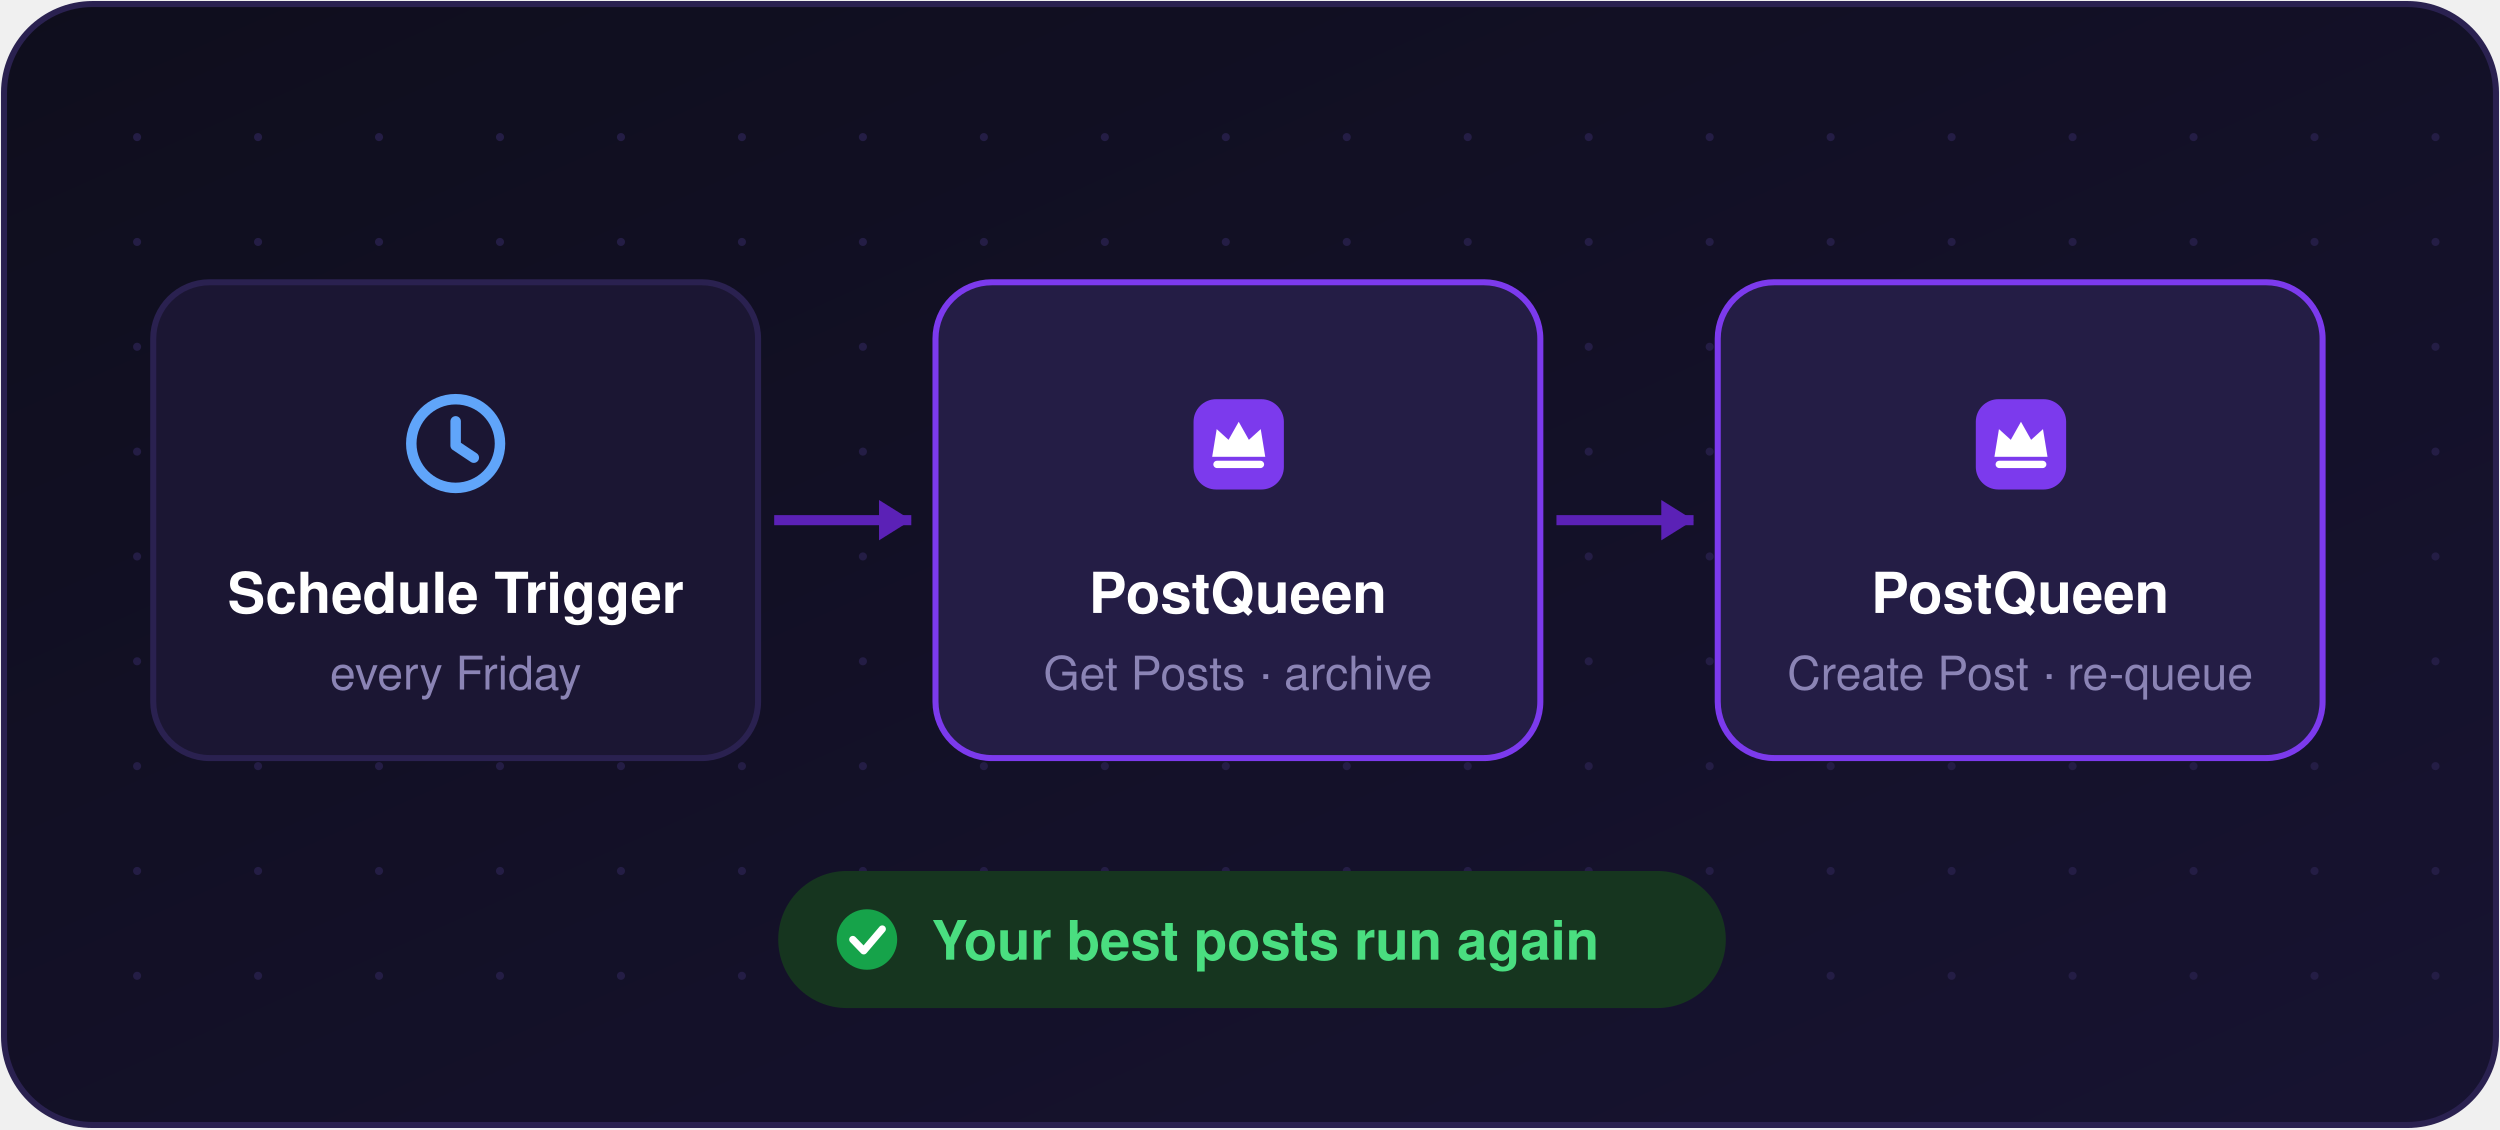
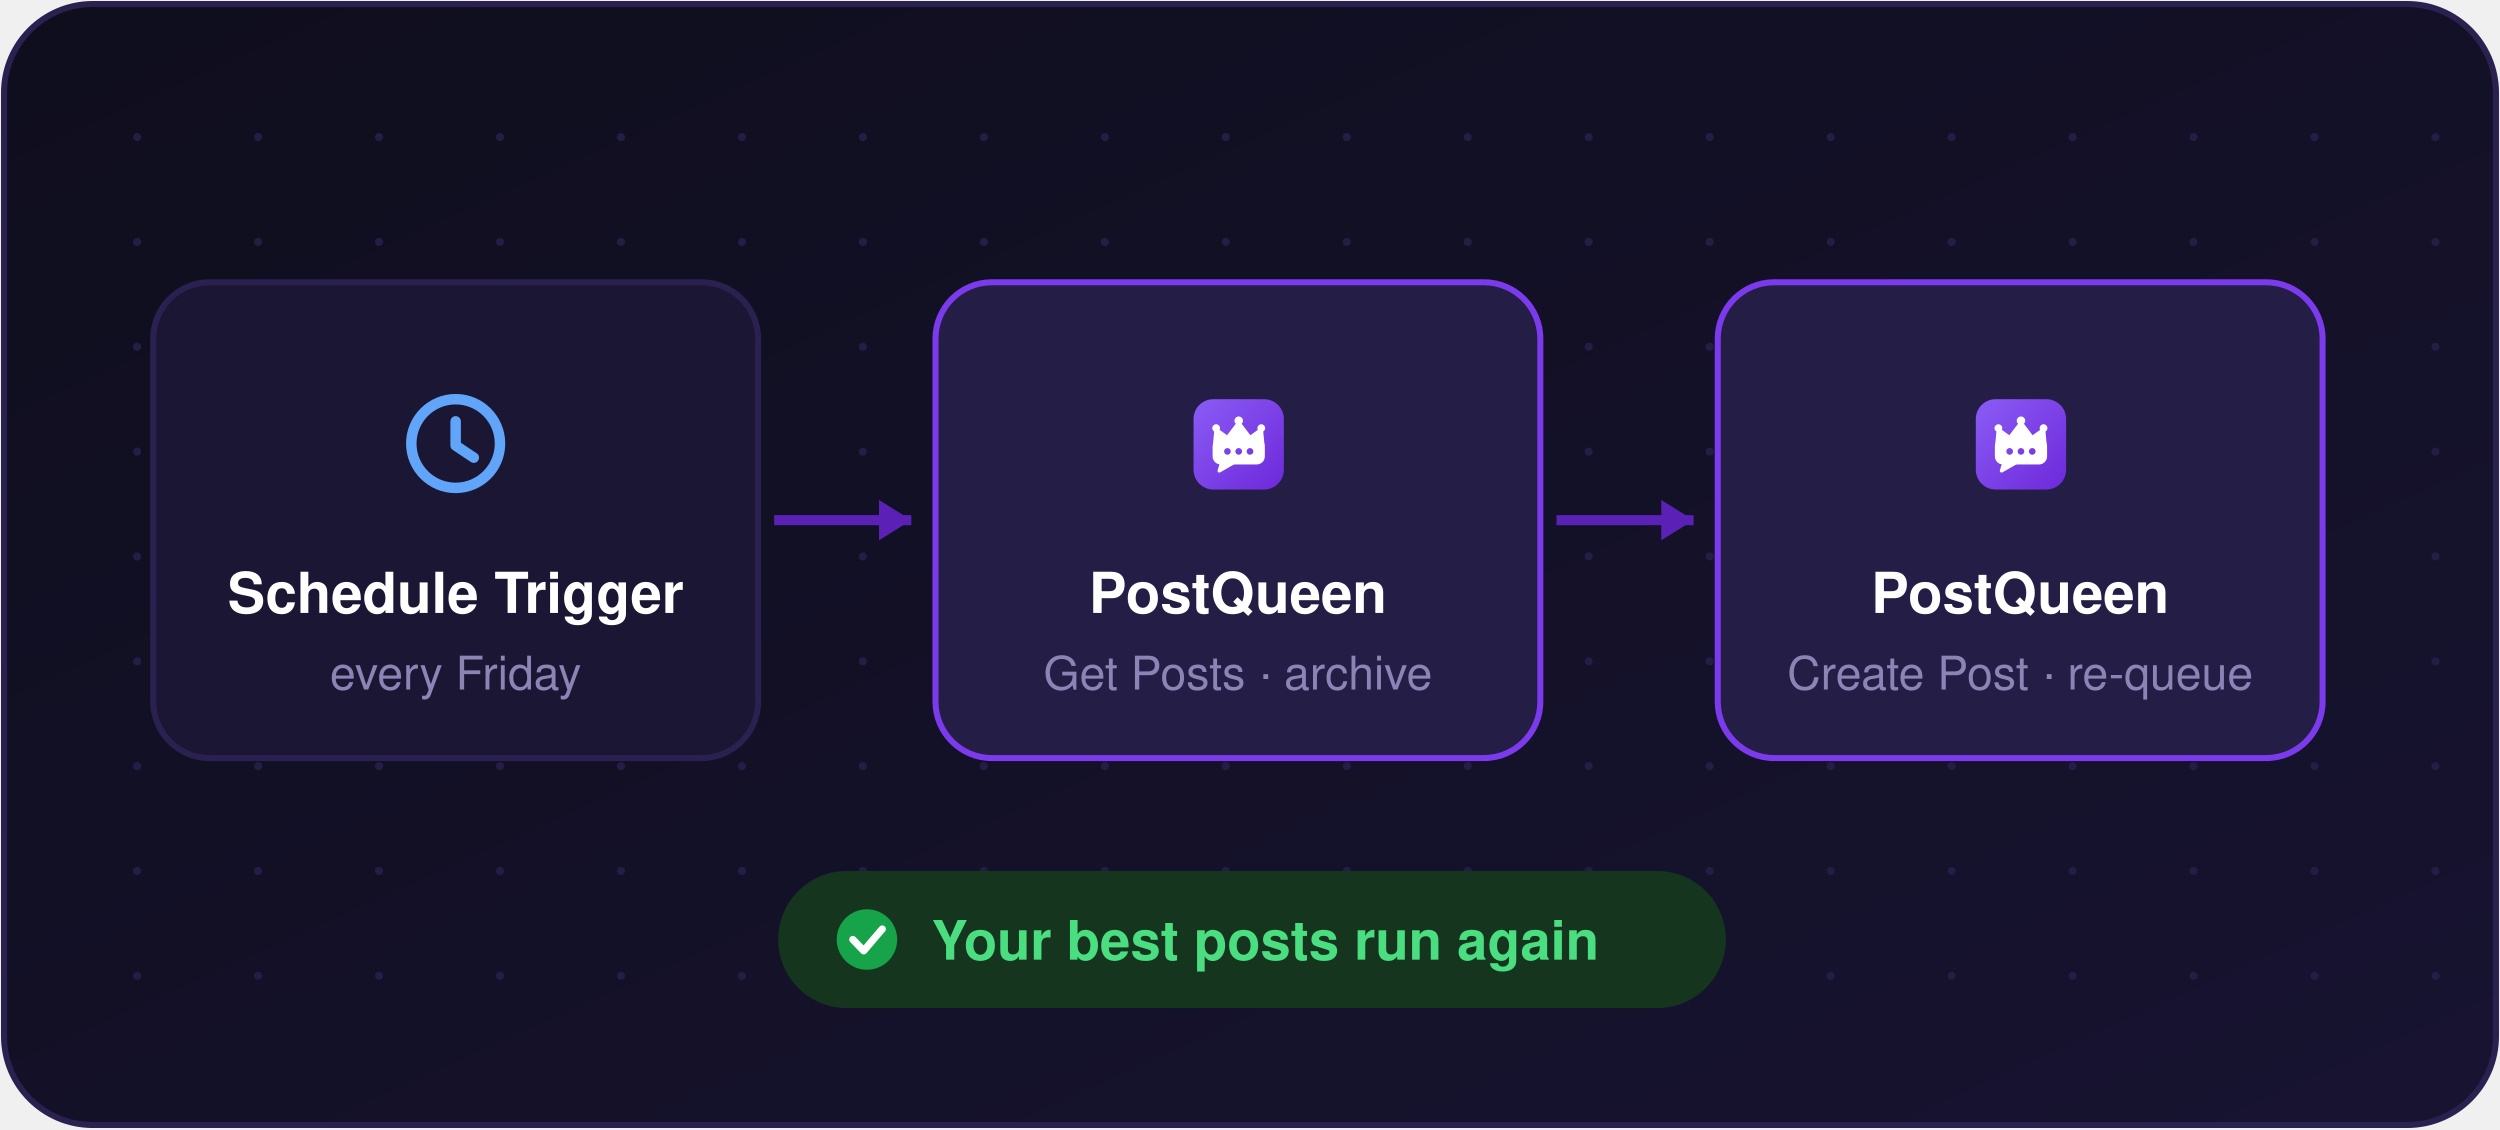
<svg xmlns="http://www.w3.org/2000/svg" width="620" height="280" viewBox="0 0 620 280" role="img" aria-label="n8n workflow: every Friday PostQueen Get Posts pulls your archive and Create Post re-queues the best evergreen posts">
  <defs>
+     <linearGradient id="pqtile" gradientUnits="userSpaceOnUse" x1="0" y1="0" x2="512" y2="512">
+       <stop offset="0" stop-color="#8b5cf6" />
+       <stop offset="1" stop-color="#6d28d9" />
+     </linearGradient>
    <linearGradient id="bg" x1="0" y1="0" x2="1" y2="1">
      <stop offset="0" stop-color="#0f0e1d" />
      <stop offset="1" stop-color="#171331" />
    </linearGradient>
  </defs>
  <rect x="1" y="1" width="618" height="278" rx="22" fill="url(#bg)" stroke="#2a2150" stroke-width="1.5" />
  <circle cx="34" cy="34" r="1" fill="#241d45" />
  <circle cx="64" cy="34" r="1" fill="#241d45" />
  <circle cx="94" cy="34" r="1" fill="#241d45" />
  <circle cx="124" cy="34" r="1" fill="#241d45" />
  <circle cx="154" cy="34" r="1" fill="#241d45" />
  <circle cx="184" cy="34" r="1" fill="#241d45" />
  <circle cx="214" cy="34" r="1" fill="#241d45" />
  <circle cx="244" cy="34" r="1" fill="#241d45" />
  <circle cx="274" cy="34" r="1" fill="#241d45" />
  <circle cx="304" cy="34" r="1" fill="#241d45" />
  <circle cx="334" cy="34" r="1" fill="#241d45" />
  <circle cx="364" cy="34" r="1" fill="#241d45" />
  <circle cx="394" cy="34" r="1" fill="#241d45" />
  <circle cx="424" cy="34" r="1" fill="#241d45" />
  <circle cx="454" cy="34" r="1" fill="#241d45" />
  <circle cx="484" cy="34" r="1" fill="#241d45" />
  <circle cx="514" cy="34" r="1" fill="#241d45" />
  <circle cx="544" cy="34" r="1" fill="#241d45" />
  <circle cx="574" cy="34" r="1" fill="#241d45" />
  <circle cx="604" cy="34" r="1" fill="#241d45" />
  <circle cx="34" cy="60" r="1" fill="#241d45" />
  <circle cx="64" cy="60" r="1" fill="#241d45" />
  <circle cx="94" cy="60" r="1" fill="#241d45" />
  <circle cx="124" cy="60" r="1" fill="#241d45" />
  <circle cx="154" cy="60" r="1" fill="#241d45" />
  <circle cx="184" cy="60" r="1" fill="#241d45" />
  <circle cx="214" cy="60" r="1" fill="#241d45" />
  <circle cx="244" cy="60" r="1" fill="#241d45" />
  <circle cx="274" cy="60" r="1" fill="#241d45" />
  <circle cx="304" cy="60" r="1" fill="#241d45" />
  <circle cx="334" cy="60" r="1" fill="#241d45" />
  <circle cx="364" cy="60" r="1" fill="#241d45" />
  <circle cx="394" cy="60" r="1" fill="#241d45" />
  <circle cx="424" cy="60" r="1" fill="#241d45" />
  <circle cx="454" cy="60" r="1" fill="#241d45" />
  <circle cx="484" cy="60" r="1" fill="#241d45" />
  <circle cx="514" cy="60" r="1" fill="#241d45" />
  <circle cx="544" cy="60" r="1" fill="#241d45" />
  <circle cx="574" cy="60" r="1" fill="#241d45" />
  <circle cx="604" cy="60" r="1" fill="#241d45" />
  <circle cx="34" cy="86" r="1" fill="#241d45" />
  <circle cx="64" cy="86" r="1" fill="#241d45" />
  <circle cx="94" cy="86" r="1" fill="#241d45" />
  <circle cx="124" cy="86" r="1" fill="#241d45" />
  <circle cx="154" cy="86" r="1" fill="#241d45" />
  <circle cx="184" cy="86" r="1" fill="#241d45" />
  <circle cx="214" cy="86" r="1" fill="#241d45" />
  <circle cx="244" cy="86" r="1" fill="#241d45" />
  <circle cx="274" cy="86" r="1" fill="#241d45" />
  <circle cx="304" cy="86" r="1" fill="#241d45" />
  <circle cx="334" cy="86" r="1" fill="#241d45" />
  <circle cx="364" cy="86" r="1" fill="#241d45" />
  <circle cx="394" cy="86" r="1" fill="#241d45" />
  <circle cx="424" cy="86" r="1" fill="#241d45" />
  <circle cx="454" cy="86" r="1" fill="#241d45" />
  <circle cx="484" cy="86" r="1" fill="#241d45" />
  <circle cx="514" cy="86" r="1" fill="#241d45" />
  <circle cx="544" cy="86" r="1" fill="#241d45" />
  <circle cx="574" cy="86" r="1" fill="#241d45" />
  <circle cx="604" cy="86" r="1" fill="#241d45" />
  <circle cx="34" cy="112" r="1" fill="#241d45" />
  <circle cx="64" cy="112" r="1" fill="#241d45" />
  <circle cx="94" cy="112" r="1" fill="#241d45" />
  <circle cx="124" cy="112" r="1" fill="#241d45" />
  <circle cx="154" cy="112" r="1" fill="#241d45" />
  <circle cx="184" cy="112" r="1" fill="#241d45" />
  <circle cx="214" cy="112" r="1" fill="#241d45" />
  <circle cx="244" cy="112" r="1" fill="#241d45" />
  <circle cx="274" cy="112" r="1" fill="#241d45" />
  <circle cx="304" cy="112" r="1" fill="#241d45" />
  <circle cx="334" cy="112" r="1" fill="#241d45" />
  <circle cx="364" cy="112" r="1" fill="#241d45" />
  <circle cx="394" cy="112" r="1" fill="#241d45" />
  <circle cx="424" cy="112" r="1" fill="#241d45" />
  <circle cx="454" cy="112" r="1" fill="#241d45" />
  <circle cx="484" cy="112" r="1" fill="#241d45" />
  <circle cx="514" cy="112" r="1" fill="#241d45" />
  <circle cx="544" cy="112" r="1" fill="#241d45" />
  <circle cx="574" cy="112" r="1" fill="#241d45" />
  <circle cx="604" cy="112" r="1" fill="#241d45" />
  <circle cx="34" cy="138" r="1" fill="#241d45" />
  <circle cx="64" cy="138" r="1" fill="#241d45" />
  <circle cx="94" cy="138" r="1" fill="#241d45" />
  <circle cx="124" cy="138" r="1" fill="#241d45" />
  <circle cx="154" cy="138" r="1" fill="#241d45" />
  <circle cx="184" cy="138" r="1" fill="#241d45" />
  <circle cx="214" cy="138" r="1" fill="#241d45" />
  <circle cx="244" cy="138" r="1" fill="#241d45" />
  <circle cx="274" cy="138" r="1" fill="#241d45" />
  <circle cx="304" cy="138" r="1" fill="#241d45" />
  <circle cx="334" cy="138" r="1" fill="#241d45" />
  <circle cx="364" cy="138" r="1" fill="#241d45" />
  <circle cx="394" cy="138" r="1" fill="#241d45" />
  <circle cx="424" cy="138" r="1" fill="#241d45" />
  <circle cx="454" cy="138" r="1" fill="#241d45" />
  <circle cx="484" cy="138" r="1" fill="#241d45" />
  <circle cx="514" cy="138" r="1" fill="#241d45" />
  <circle cx="544" cy="138" r="1" fill="#241d45" />
  <circle cx="574" cy="138" r="1" fill="#241d45" />
  <circle cx="604" cy="138" r="1" fill="#241d45" />
  <circle cx="34" cy="164" r="1" fill="#241d45" />
  <circle cx="64" cy="164" r="1" fill="#241d45" />
  <circle cx="94" cy="164" r="1" fill="#241d45" />
  <circle cx="124" cy="164" r="1" fill="#241d45" />
  <circle cx="154" cy="164" r="1" fill="#241d45" />
  <circle cx="184" cy="164" r="1" fill="#241d45" />
  <circle cx="214" cy="164" r="1" fill="#241d45" />
  <circle cx="244" cy="164" r="1" fill="#241d45" />
  <circle cx="274" cy="164" r="1" fill="#241d45" />
  <circle cx="304" cy="164" r="1" fill="#241d45" />
  <circle cx="334" cy="164" r="1" fill="#241d45" />
  <circle cx="364" cy="164" r="1" fill="#241d45" />
  <circle cx="394" cy="164" r="1" fill="#241d45" />
  <circle cx="424" cy="164" r="1" fill="#241d45" />
  <circle cx="454" cy="164" r="1" fill="#241d45" />
  <circle cx="484" cy="164" r="1" fill="#241d45" />
  <circle cx="514" cy="164" r="1" fill="#241d45" />
  <circle cx="544" cy="164" r="1" fill="#241d45" />
  <circle cx="574" cy="164" r="1" fill="#241d45" />
  <circle cx="604" cy="164" r="1" fill="#241d45" />
  <circle cx="34" cy="190" r="1" fill="#241d45" />
  <circle cx="64" cy="190" r="1" fill="#241d45" />
  <circle cx="94" cy="190" r="1" fill="#241d45" />
  <circle cx="124" cy="190" r="1" fill="#241d45" />
  <circle cx="154" cy="190" r="1" fill="#241d45" />
  <circle cx="184" cy="190" r="1" fill="#241d45" />
  <circle cx="214" cy="190" r="1" fill="#241d45" />
  <circle cx="244" cy="190" r="1" fill="#241d45" />
  <circle cx="274" cy="190" r="1" fill="#241d45" />
  <circle cx="304" cy="190" r="1" fill="#241d45" />
  <circle cx="334" cy="190" r="1" fill="#241d45" />
  <circle cx="364" cy="190" r="1" fill="#241d45" />
  <circle cx="394" cy="190" r="1" fill="#241d45" />
  <circle cx="424" cy="190" r="1" fill="#241d45" />
  <circle cx="454" cy="190" r="1" fill="#241d45" />
  <circle cx="484" cy="190" r="1" fill="#241d45" />
  <circle cx="514" cy="190" r="1" fill="#241d45" />
  <circle cx="544" cy="190" r="1" fill="#241d45" />
  <circle cx="574" cy="190" r="1" fill="#241d45" />
  <circle cx="604" cy="190" r="1" fill="#241d45" />
  <circle cx="34" cy="216" r="1" fill="#241d45" />
  <circle cx="64" cy="216" r="1" fill="#241d45" />
  <circle cx="94" cy="216" r="1" fill="#241d45" />
  <circle cx="124" cy="216" r="1" fill="#241d45" />
  <circle cx="154" cy="216" r="1" fill="#241d45" />
  <circle cx="184" cy="216" r="1" fill="#241d45" />
  <circle cx="214" cy="216" r="1" fill="#241d45" />
  <circle cx="244" cy="216" r="1" fill="#241d45" />
  <circle cx="274" cy="216" r="1" fill="#241d45" />
  <circle cx="304" cy="216" r="1" fill="#241d45" />
  <circle cx="334" cy="216" r="1" fill="#241d45" />
  <circle cx="364" cy="216" r="1" fill="#241d45" />
  <circle cx="394" cy="216" r="1" fill="#241d45" />
  <circle cx="424" cy="216" r="1" fill="#241d45" />
  <circle cx="454" cy="216" r="1" fill="#241d45" />
  <circle cx="484" cy="216" r="1" fill="#241d45" />
  <circle cx="514" cy="216" r="1" fill="#241d45" />
  <circle cx="544" cy="216" r="1" fill="#241d45" />
  <circle cx="574" cy="216" r="1" fill="#241d45" />
  <circle cx="604" cy="216" r="1" fill="#241d45" />
  <circle cx="34" cy="242" r="1" fill="#241d45" />
  <circle cx="64" cy="242" r="1" fill="#241d45" />
  <circle cx="94" cy="242" r="1" fill="#241d45" />
  <circle cx="124" cy="242" r="1" fill="#241d45" />
  <circle cx="154" cy="242" r="1" fill="#241d45" />
  <circle cx="184" cy="242" r="1" fill="#241d45" />
  <circle cx="214" cy="242" r="1" fill="#241d45" />
  <circle cx="244" cy="242" r="1" fill="#241d45" />
  <circle cx="274" cy="242" r="1" fill="#241d45" />
  <circle cx="304" cy="242" r="1" fill="#241d45" />
  <circle cx="334" cy="242" r="1" fill="#241d45" />
  <circle cx="364" cy="242" r="1" fill="#241d45" />
  <circle cx="394" cy="242" r="1" fill="#241d45" />
  <circle cx="424" cy="242" r="1" fill="#241d45" />
  <circle cx="454" cy="242" r="1" fill="#241d45" />
  <circle cx="484" cy="242" r="1" fill="#241d45" />
  <circle cx="514" cy="242" r="1" fill="#241d45" />
  <circle cx="544" cy="242" r="1" fill="#241d45" />
  <circle cx="574" cy="242" r="1" fill="#241d45" />
  <circle cx="604" cy="242" r="1" fill="#241d45" />
  <rect x="38" y="70" width="150" height="118" rx="14" fill="#1b1633" stroke="#2a2150" stroke-width="1.5" />
  <g transform="translate(113,110)">
    <circle r="11" fill="none" stroke="#60a5fa" stroke-width="2.6" />
    <path d="M0,-5.5 L0,0.5 L4.5,3.5" fill="none" stroke="#60a5fa" stroke-width="2.6" stroke-linecap="round" stroke-linejoin="round" />
  </g>
  <text x="113" y="152" text-anchor="middle" font-family="'Segoe UI',Helvetica,Arial,sans-serif" font-size="14" font-weight="700" fill="#ffffff">Schedule Trigger</text>
  <text x="113" y="171" text-anchor="middle" font-family="'Segoe UI',Helvetica,Arial,sans-serif" font-size="11.5" fill="#8b84b5">every Friday</text>
  <rect x="232" y="70" width="150" height="118" rx="14" fill="#241d45" stroke="#7c3aed" stroke-width="1.5" />
  <g transform="translate(307,110)">
    <g transform="translate(-11,-11) scale(0.7)">
-       <rect width="32" height="32" rx="8" fill="#7c3aed" />
-       <path d="M6.6 20.4 L8.2 10.6 L12.4 14.4 L16 8 L19.6 14.4 L23.8 10.6 L25.4 20.4 Z" fill="#ffffff" />
-       <rect x="7" y="21.8" width="18" height="2.6" rx="1.3" fill="#ffffff" />
+       <g transform="scale(0.0625)">
+         <rect width="512" height="512" rx="112" fill="url(#pqtile)" />
+         <path d="M120 258L128 172L192 218L256 134L320 218L384 172L392 258ZM162 354L146 406L226 360Z" fill="#ffffff" stroke="#ffffff" stroke-width="20" stroke-linejoin="round" />
+         <path d="M106 164A22 22 0 1 0 150 164A22 22 0 1 0 106 164ZM232 122A24 24 0 1 0 280 122A24 24 0 1 0 232 122ZM362 164A22 22 0 1 0 406 164A22 22 0 1 0 362 164ZM154 222H358A46 46 0 0 1 404 268V324A46 46 0 0 1 358 370H154A46 46 0 0 1 108 324V268A46 46 0 0 1 154 222ZM173 296A19 19 0 1 0 211 296A19 19 0 1 0 173 296ZM237 296A19 19 0 1 0 275 296A19 19 0 1 0 237 296ZM301 296A19 19 0 1 0 339 296A19 19 0 1 0 301 296Z" fill="#ffffff" fill-rule="evenodd" />
+       </g>
    </g>
  </g>
  <text x="307" y="152" text-anchor="middle" font-family="'Segoe UI',Helvetica,Arial,sans-serif" font-size="14" font-weight="700" fill="#ffffff">PostQueen</text>
  <text x="307" y="171" text-anchor="middle" font-family="'Segoe UI',Helvetica,Arial,sans-serif" font-size="11.5" fill="#8b84b5">Get Posts · archive</text>
  <rect x="426" y="70" width="150" height="118" rx="14" fill="#241d45" stroke="#7c3aed" stroke-width="1.5" />
  <g transform="translate(501,110)">
    <g transform="translate(-11,-11) scale(0.7)">
-       <rect width="32" height="32" rx="8" fill="#7c3aed" />
-       <path d="M6.6 20.4 L8.2 10.6 L12.4 14.4 L16 8 L19.6 14.4 L23.8 10.6 L25.4 20.4 Z" fill="#ffffff" />
-       <rect x="7" y="21.8" width="18" height="2.6" rx="1.3" fill="#ffffff" />
+       <g transform="scale(0.0625)">
+         <rect width="512" height="512" rx="112" fill="url(#pqtile)" />
+         <path d="M120 258L128 172L192 218L256 134L320 218L384 172L392 258ZM162 354L146 406L226 360Z" fill="#ffffff" stroke="#ffffff" stroke-width="20" stroke-linejoin="round" />
+         <path d="M106 164A22 22 0 1 0 150 164A22 22 0 1 0 106 164ZM232 122A24 24 0 1 0 280 122A24 24 0 1 0 232 122ZM362 164A22 22 0 1 0 406 164A22 22 0 1 0 362 164ZM154 222H358A46 46 0 0 1 404 268V324A46 46 0 0 1 358 370H154A46 46 0 0 1 108 324V268A46 46 0 0 1 154 222ZM173 296A19 19 0 1 0 211 296A19 19 0 1 0 173 296ZM237 296A19 19 0 1 0 275 296A19 19 0 1 0 237 296ZM301 296A19 19 0 1 0 339 296A19 19 0 1 0 301 296Z" fill="#ffffff" fill-rule="evenodd" />
+       </g>
    </g>
  </g>
  <text x="501" y="152" text-anchor="middle" font-family="'Segoe UI',Helvetica,Arial,sans-serif" font-size="14" font-weight="700" fill="#ffffff">PostQueen</text>
  <text x="501" y="171" text-anchor="middle" font-family="'Segoe UI',Helvetica,Arial,sans-serif" font-size="11.5" fill="#8b84b5">Create Post · re-queue</text>
  <line x1="192" y1="129" x2="226" y2="129" stroke="#5b21b6" stroke-width="2.5" />
  <path d="M226,129 L218,124 L218,134 Z" fill="#5b21b6" />
  <line x1="386" y1="129" x2="420" y2="129" stroke="#5b21b6" stroke-width="2.5" />
  <path d="M420,129 L412,124 L412,134 Z" fill="#5b21b6" />
  <rect x="193" y="216" width="235" height="34" rx="17" fill="#16351f" />
  <circle cx="215" cy="233" r="7.5" fill="#16a34a" />
  <path d="M211.5,233 L214.2,235.8 L218.8,230.4" stroke="#ffffff" stroke-width="1.8" fill="none" stroke-linecap="round" stroke-linejoin="round" />
  <text x="231" y="238" font-family="'Segoe UI',Helvetica,Arial,sans-serif" font-size="13.5" font-weight="600" fill="#4ade80">Your best posts run again</text>
</svg>
